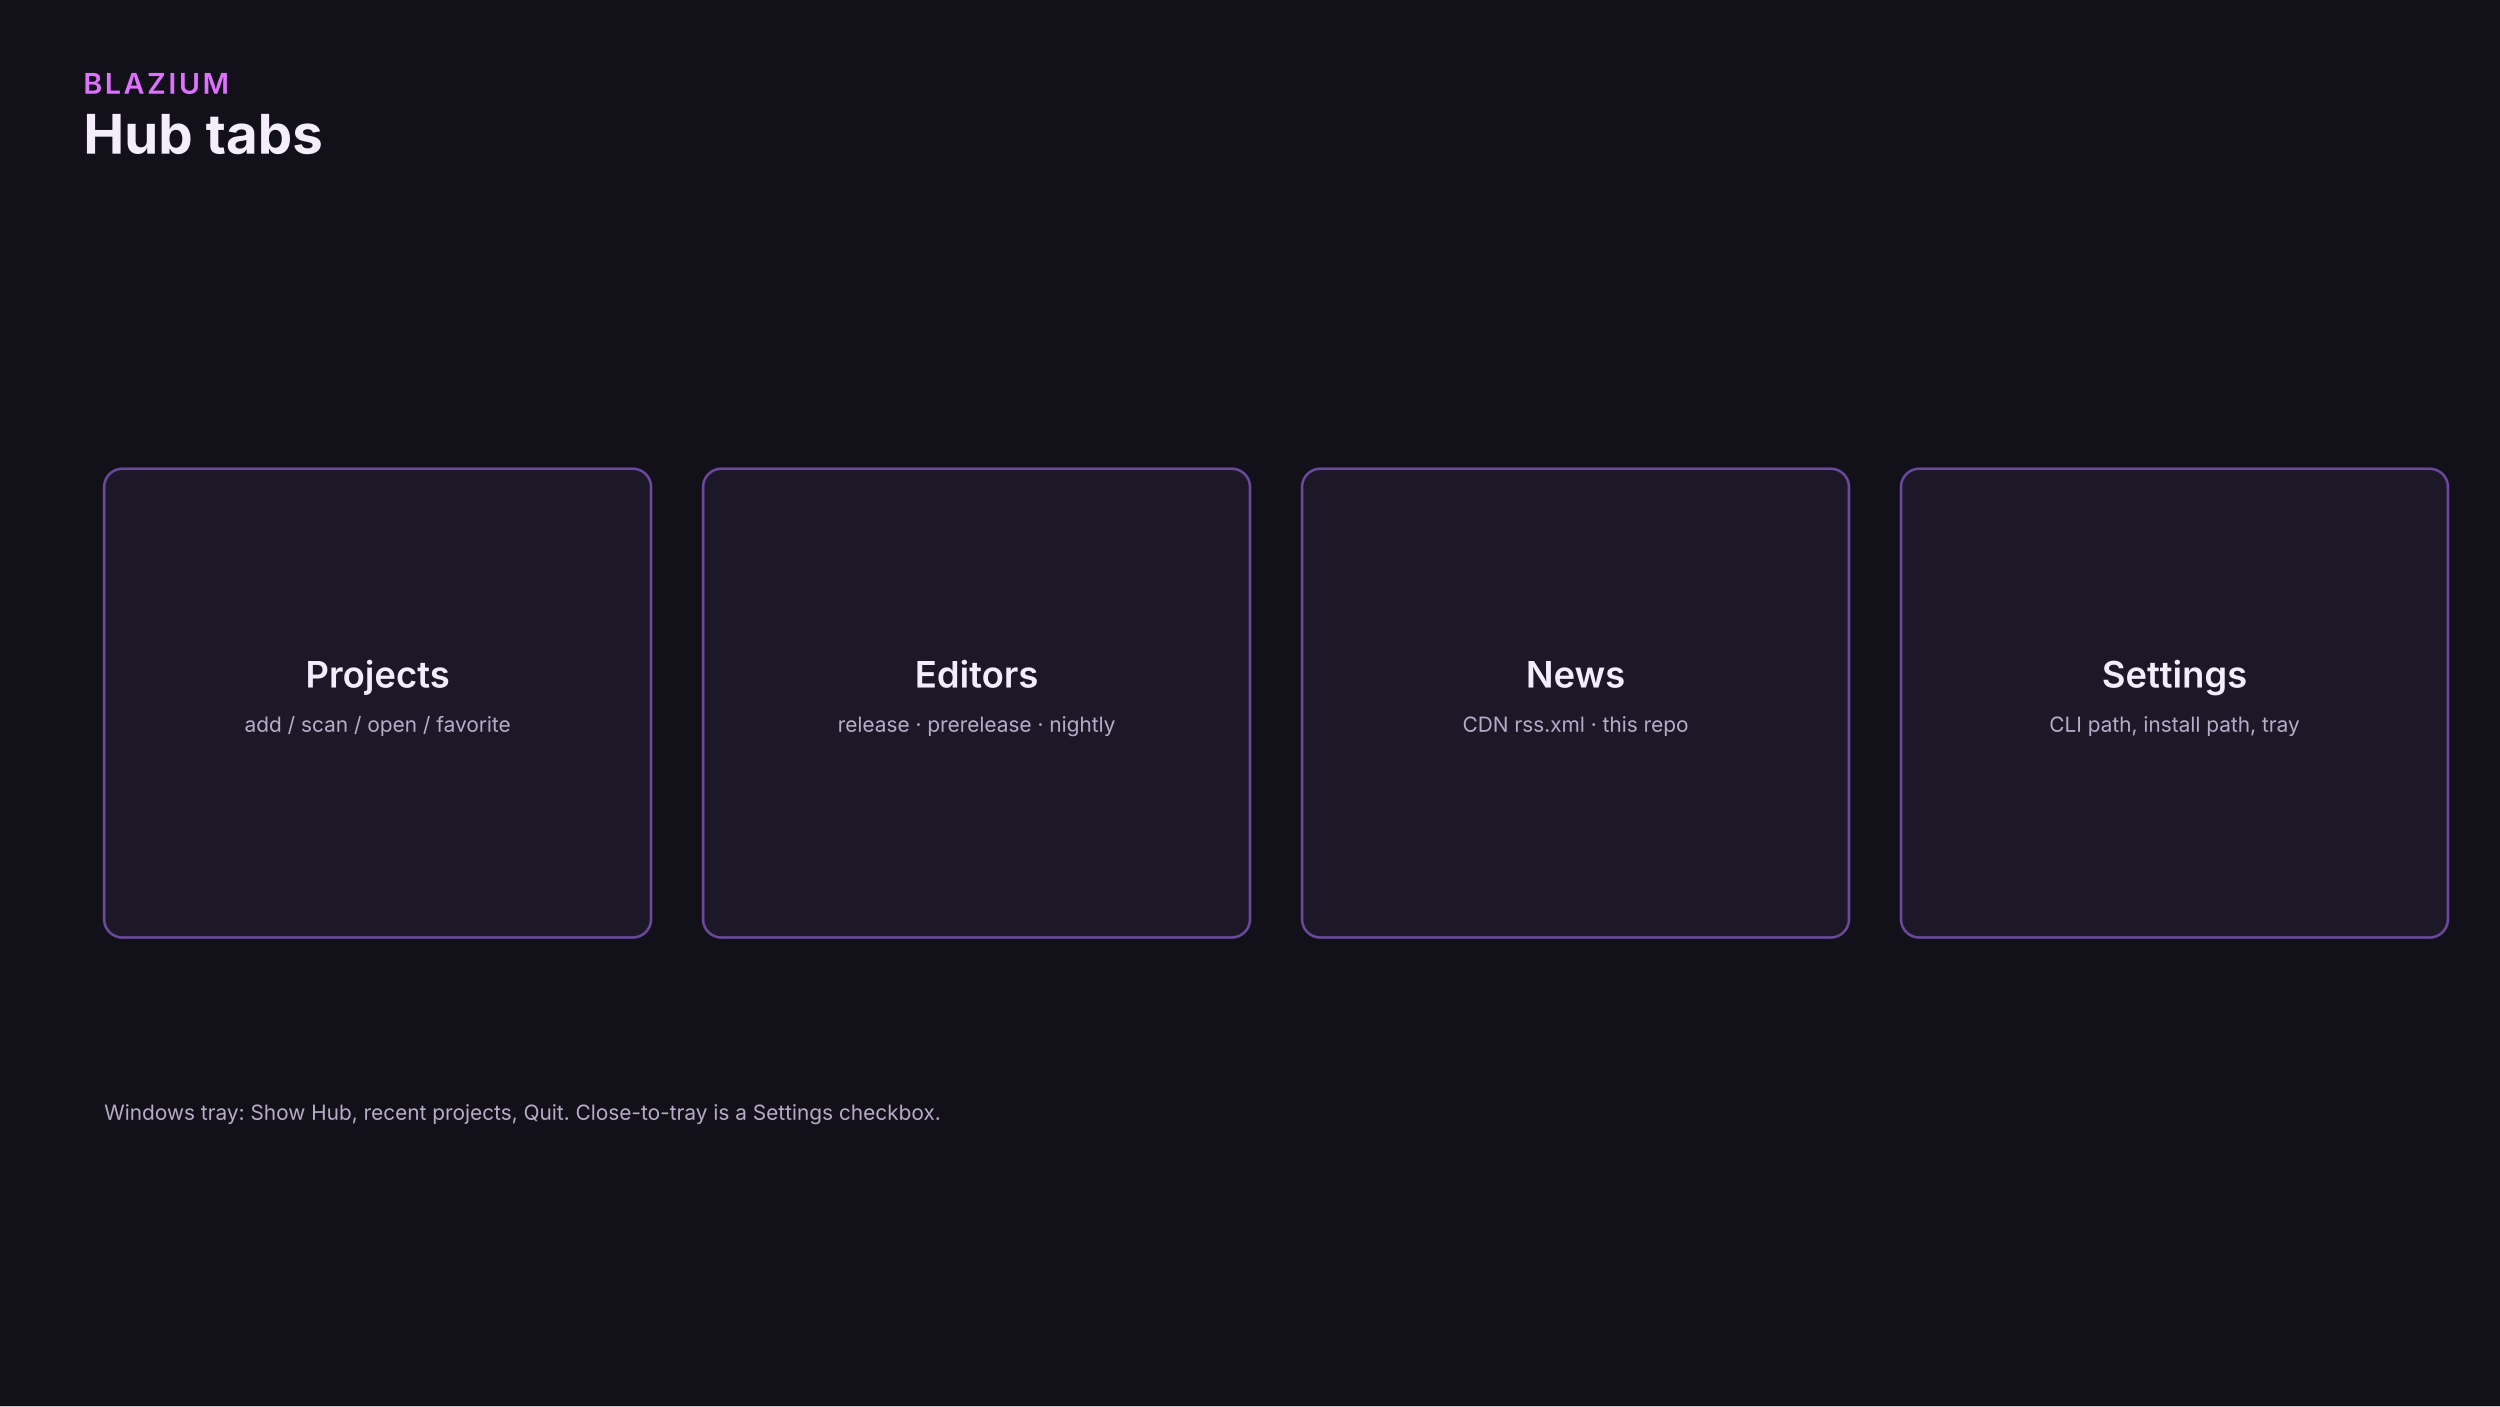
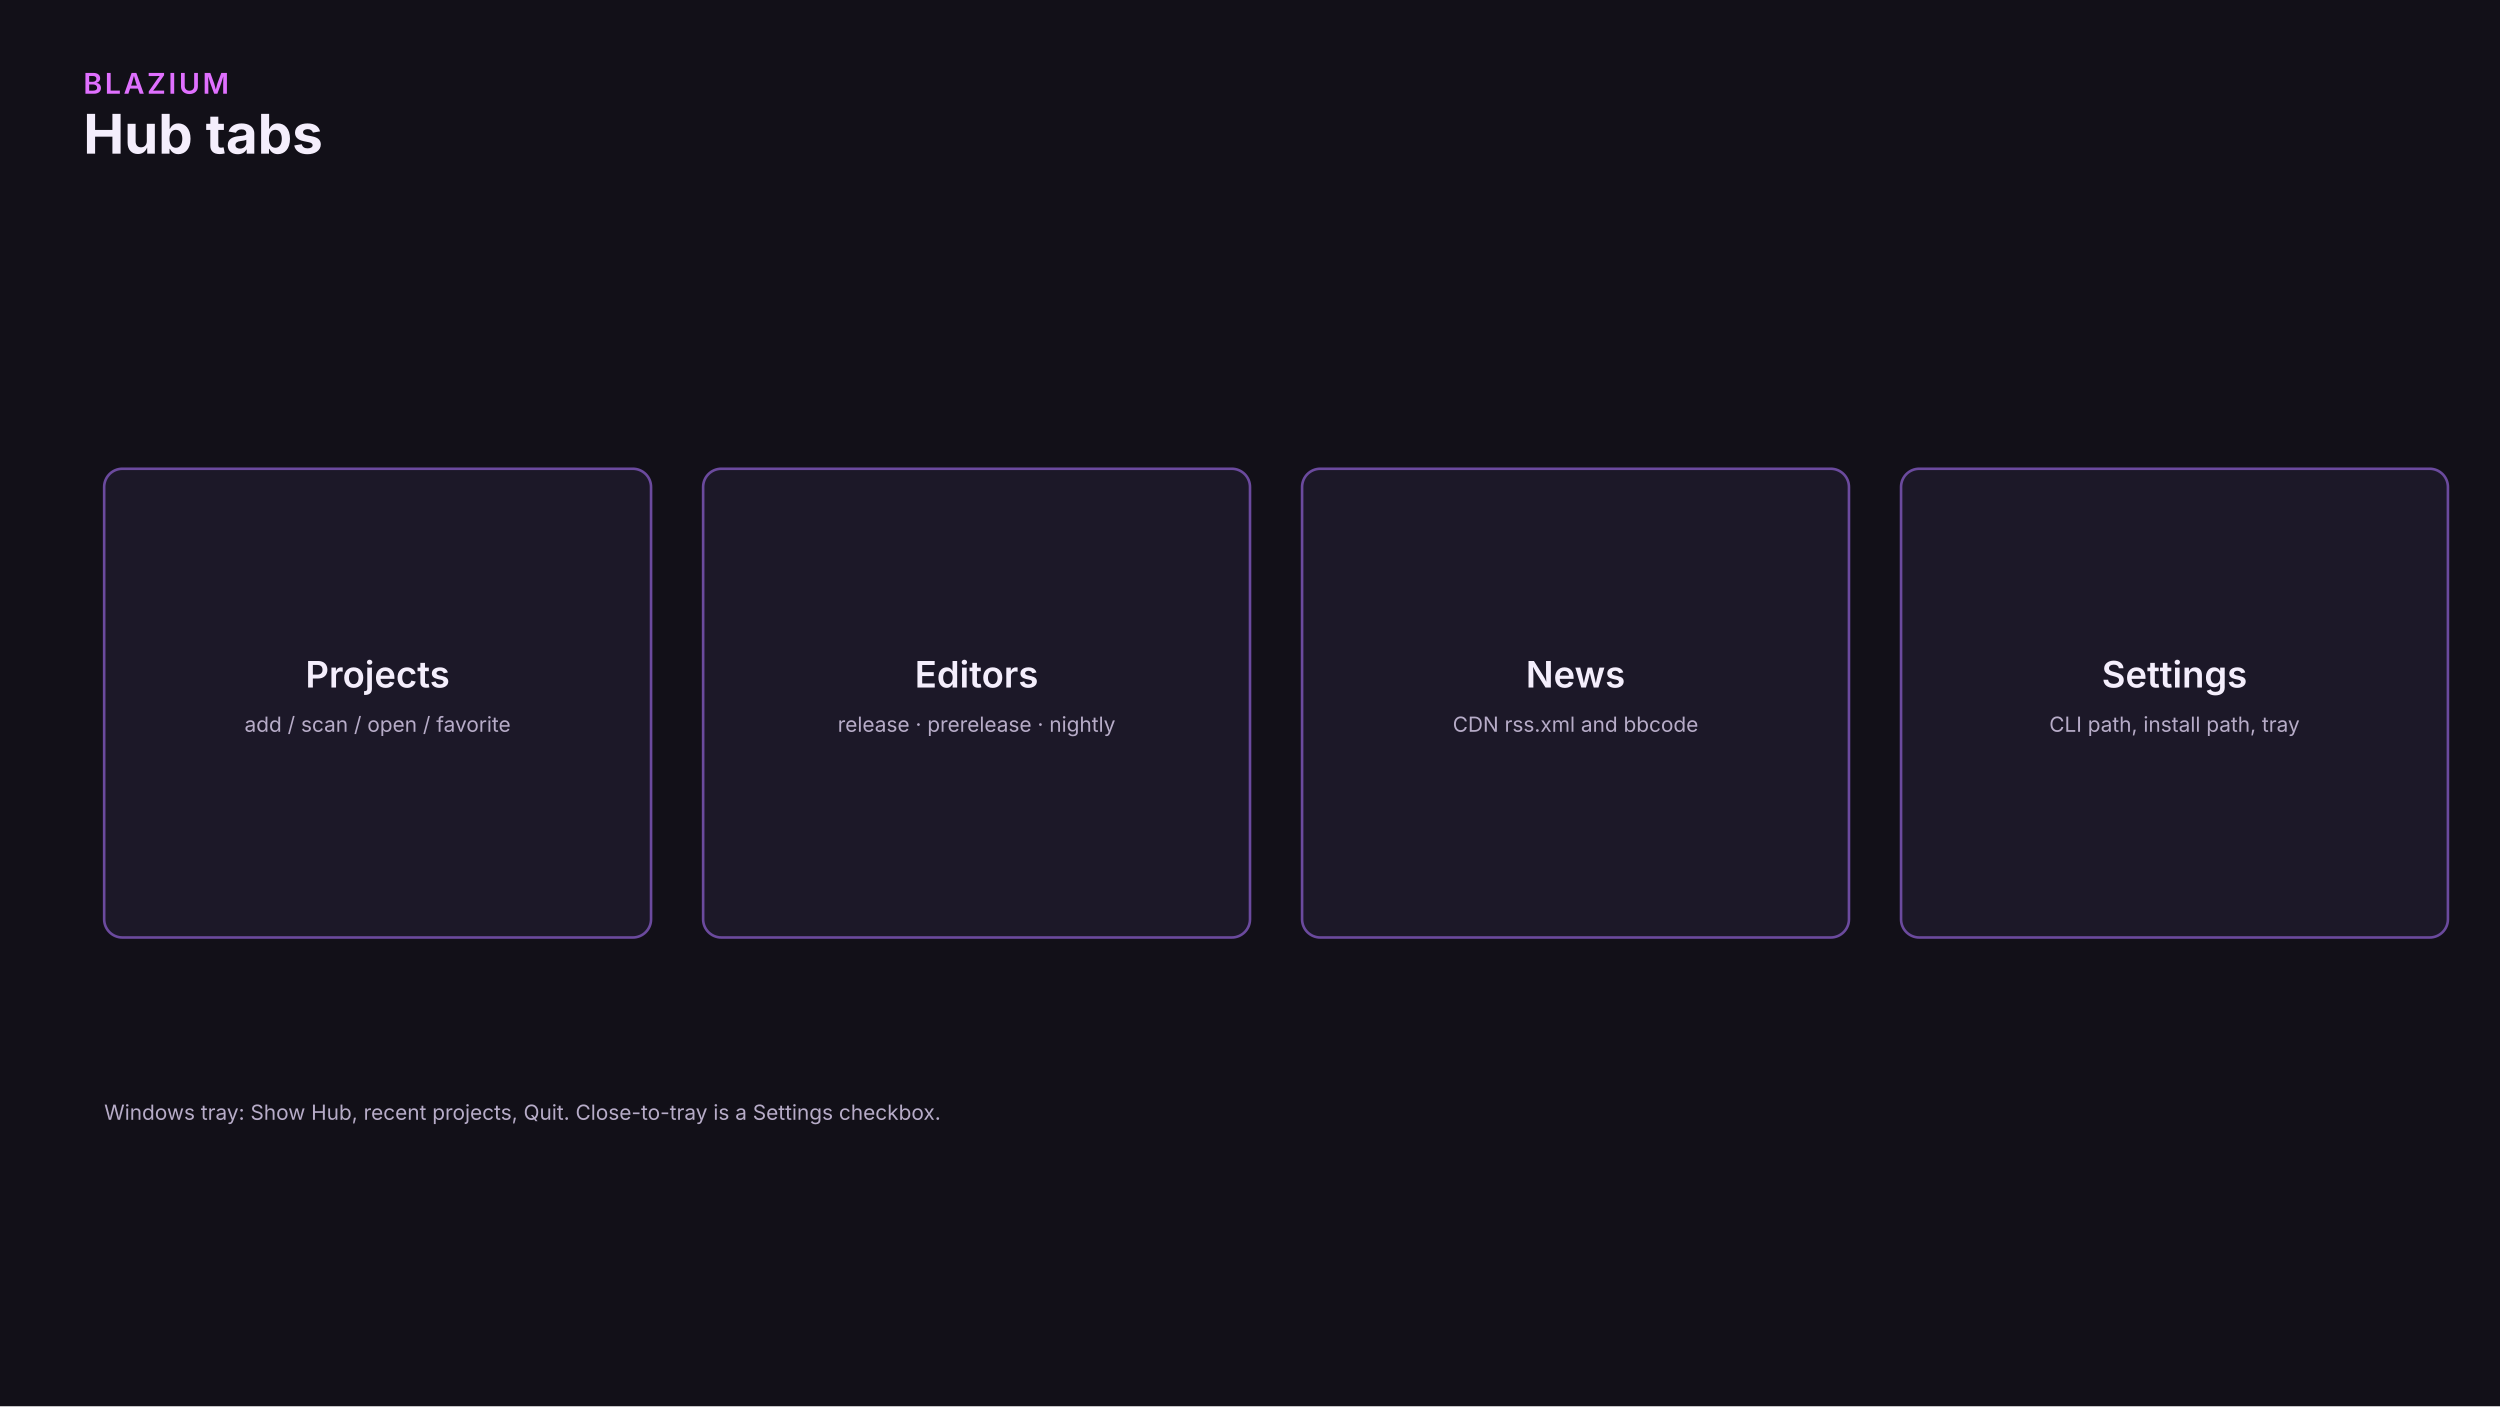
<svg xmlns="http://www.w3.org/2000/svg" width="1920" height="1080" viewBox="0 0 1920 1080" role="img">
  <defs>
    <marker id="arrow" viewBox="0 0 10 10" refX="9" refY="5" markerWidth="8" markerHeight="8" orient="auto">
      <path d="M 0 0 L 10 5 L 0 10 z" fill="#8a7aa8" />
    </marker>
    <marker id="arrow-accent" viewBox="0 0 10 10" refX="9" refY="5" markerWidth="8" markerHeight="8" orient="auto">
      <path d="M 0 0 L 10 5 L 0 10 z" fill="#e070ff" />
    </marker>
  </defs>
  <rect width="1920" height="1080" fill="#121018" />
  <text x="64" y="72" fill="#e070ff" font-family="Segoe UI, Inter, Arial, sans-serif" font-size="22" font-weight="600" letter-spacing="2">BLAZIUM</text>
  <text x="64" y="118" fill="#f4eefc" font-family="Segoe UI, Inter, Arial, sans-serif" font-size="42" font-weight="700">Hub tabs</text>
  <rect x="80" y="360" width="420" height="360" rx="14" fill="#1c1828" stroke="#6b4a9e" stroke-width="2" />
  <text x="290.0" y="528.0" fill="#f4eefc" font-family="Segoe UI, Inter, Arial, sans-serif" font-size="28" font-weight="600" text-anchor="middle">Projects</text>
  <text x="290.0" y="562.0" fill="#b7acc8" font-family="Segoe UI, Inter, Arial, sans-serif" font-size="16" text-anchor="middle">add / scan / open / favorite</text>
  <rect x="540" y="360" width="420" height="360" rx="14" fill="#1c1828" stroke="#6b4a9e" stroke-width="2" />
  <text x="750.0" y="528.0" fill="#f4eefc" font-family="Segoe UI, Inter, Arial, sans-serif" font-size="28" font-weight="600" text-anchor="middle">Editors</text>
  <text x="750.0" y="562.0" fill="#b7acc8" font-family="Segoe UI, Inter, Arial, sans-serif" font-size="16" text-anchor="middle">release · prerelease · nightly</text>
  <rect x="1000" y="360" width="420" height="360" rx="14" fill="#1c1828" stroke="#6b4a9e" stroke-width="2" />
  <text x="1210.0" y="528.0" fill="#f4eefc" font-family="Segoe UI, Inter, Arial, sans-serif" font-size="28" font-weight="600" text-anchor="middle">News</text>
-   <text x="1210.0" y="562.0" fill="#b7acc8" font-family="Segoe UI, Inter, Arial, sans-serif" font-size="16" text-anchor="middle">CDN rss.xml  ·  this repo</text>
+   <text x="1210.0" y="562.0" fill="#b7acc8" font-family="Segoe UI, Inter, Arial, sans-serif" font-size="16" text-anchor="middle">CDN rss.xml and bbcode</text>
  <rect x="1460" y="360" width="420" height="360" rx="14" fill="#1c1828" stroke="#6b4a9e" stroke-width="2" />
  <text x="1670.0" y="528.0" fill="#f4eefc" font-family="Segoe UI, Inter, Arial, sans-serif" font-size="28" font-weight="600" text-anchor="middle">Settings</text>
  <text x="1670.0" y="562.0" fill="#b7acc8" font-family="Segoe UI, Inter, Arial, sans-serif" font-size="16" text-anchor="middle">CLI path, install path, tray</text>
  <text x="80" y="860" fill="#b7acc8" font-family="Segoe UI, Inter, Arial, sans-serif" font-size="16" text-anchor="start">Windows tray: Show Hub, recent projects, Quit. Close-to-tray is a Settings checkbox.</text>
</svg>
